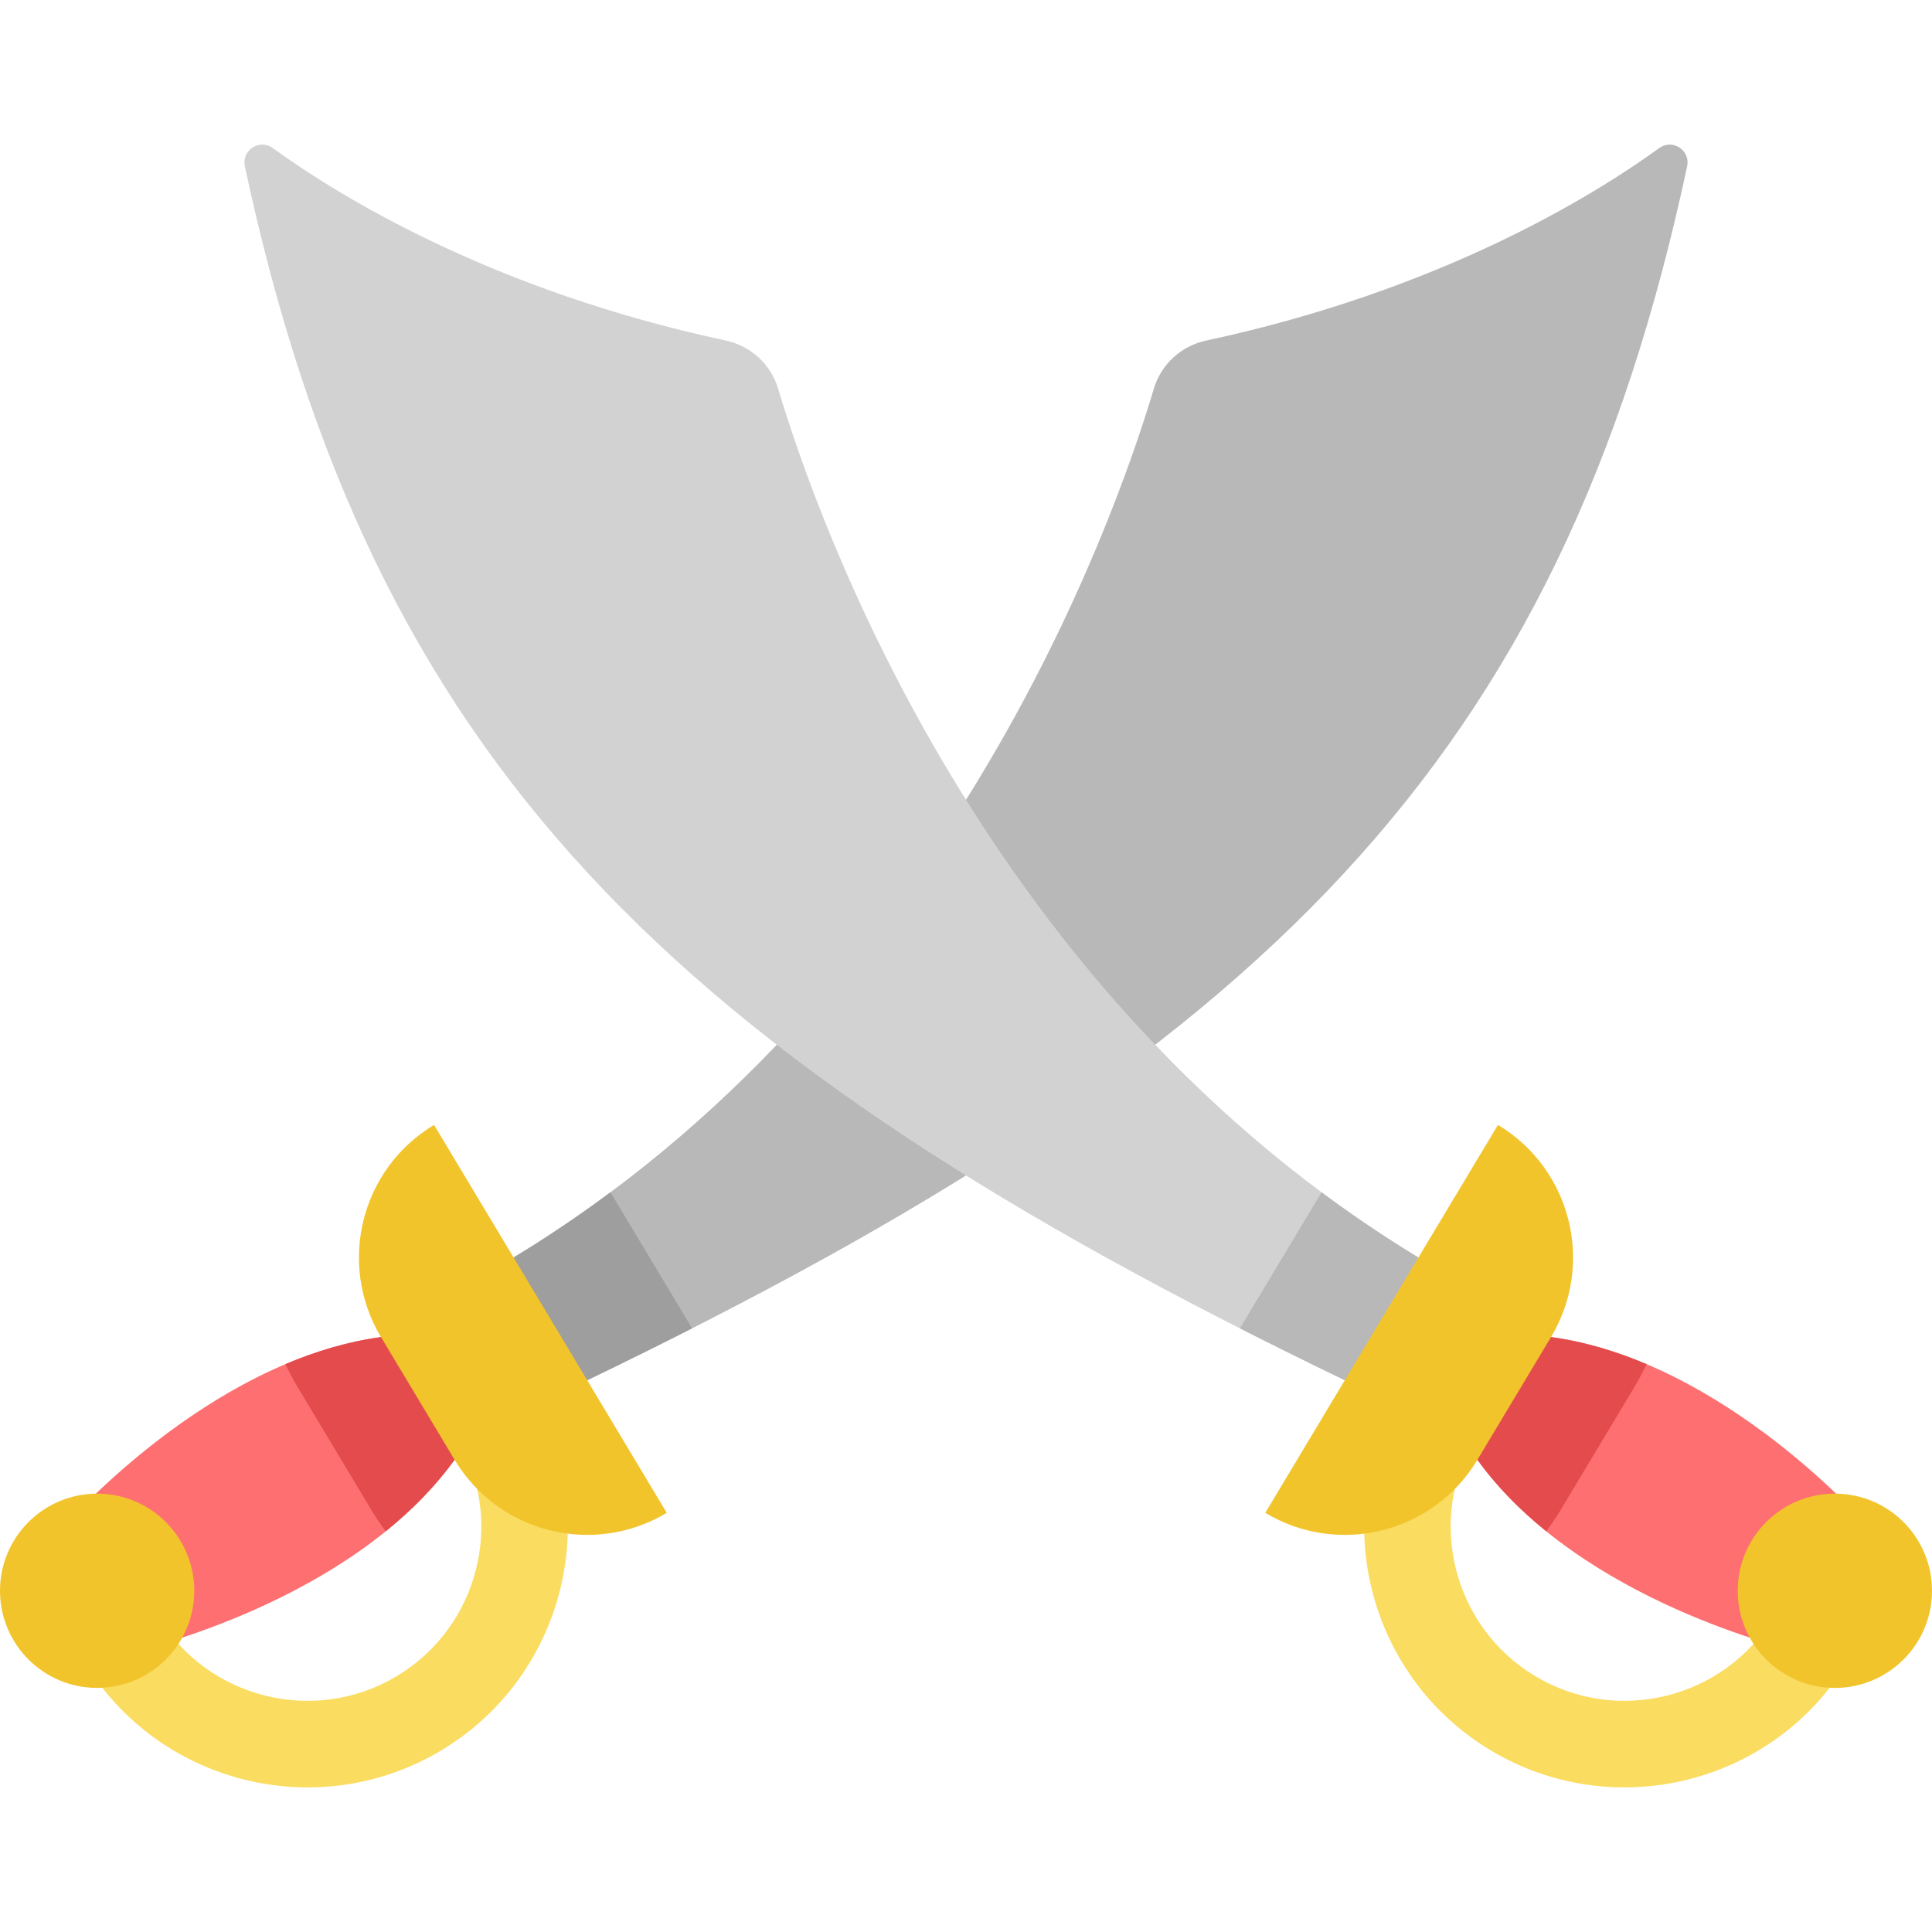
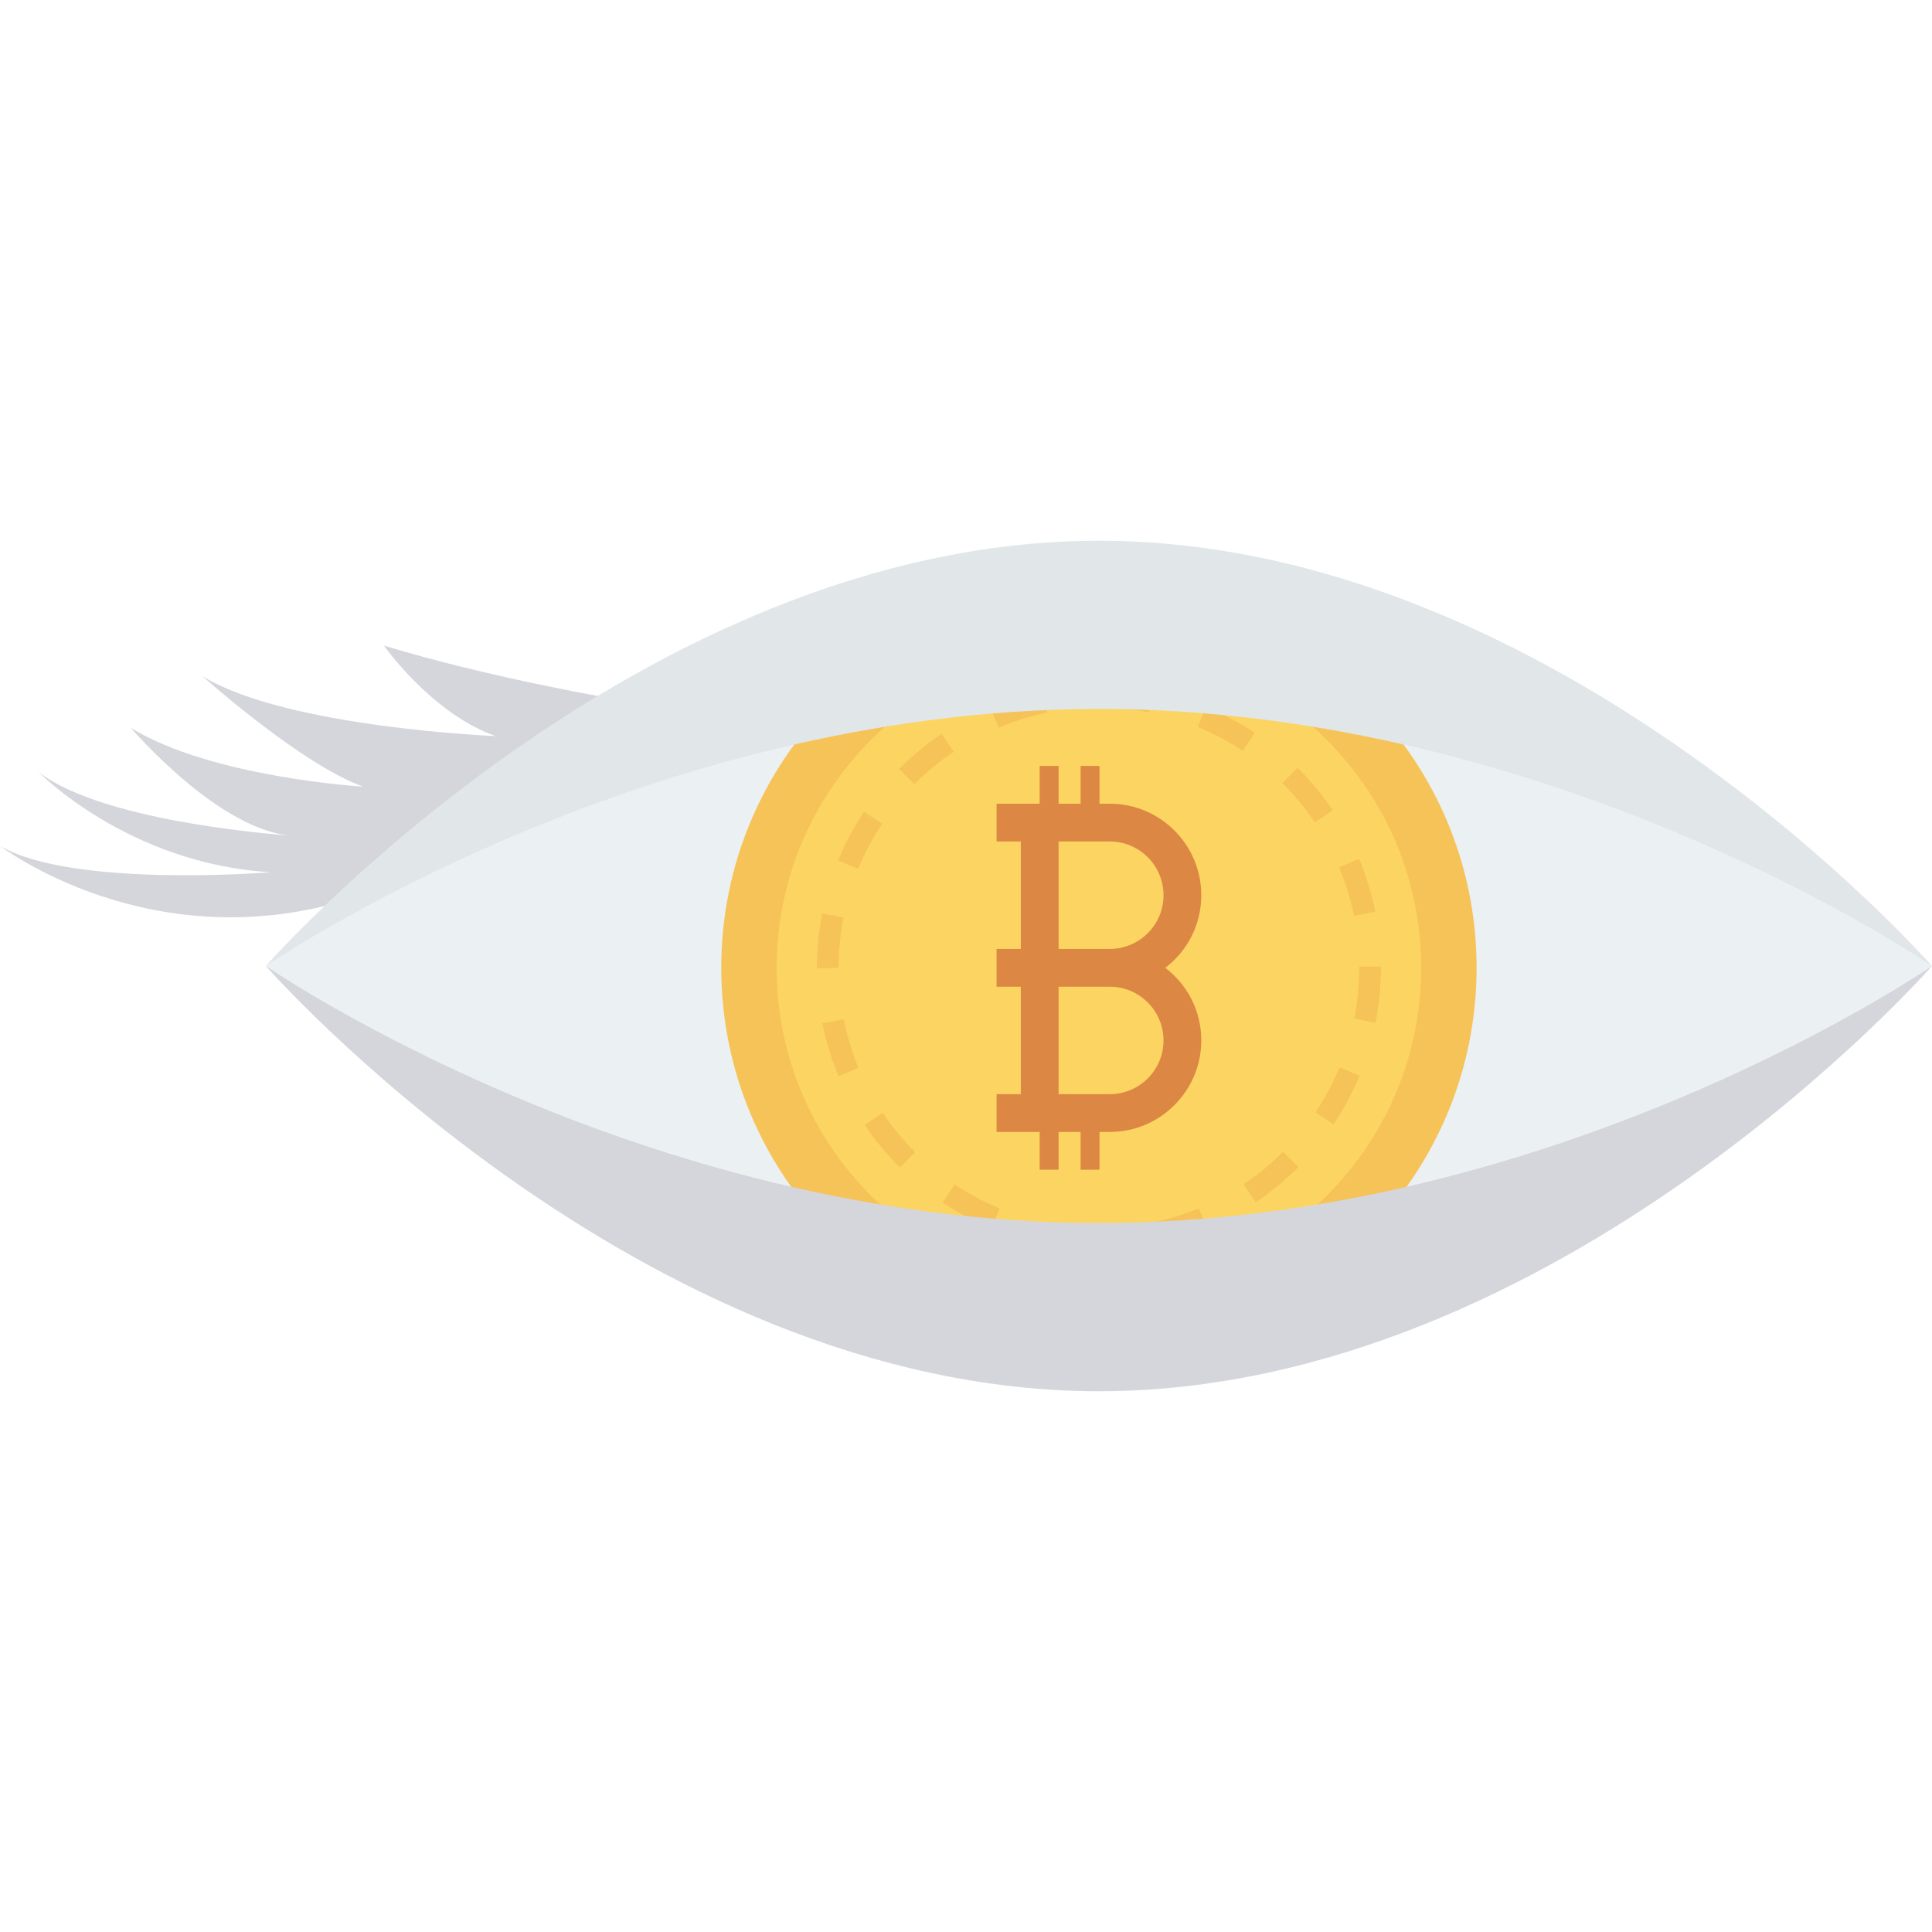
- <svg xmlns="http://www.w3.org/2000/svg" version="1.1" id="Capa_1" x="0px" y="0px" viewBox="0 0 511.994 511.994" style="enable-background:new 0 0 511.994 511.994;" xml:space="preserve">
-   <g>
-     <path style="fill:#FADC60;" d="M470.116,428.348c-13.084,21.813-41.475,28.914-63.287,15.831   c-21.812-13.083-28.913-41.474-15.83-63.287l-19.67-11.799c-19.59,32.659-8.957,75.166,23.7,94.756   c32.658,19.59,75.166,8.957,94.756-23.702L470.116,428.348z" />
-     <path style="fill:#FADC60;" d="M41.878,428.348c13.084,21.813,41.475,28.914,63.287,15.831   c21.812-13.083,28.913-41.474,15.83-63.287l19.67-11.799c19.59,32.659,8.957,75.166-23.7,94.756   c-32.658,19.59-75.166,8.957-94.756-23.702L41.878,428.348z" />
-   </g>
-   <g>
-     <path style="fill:#FD6F71;" d="M411.031,354.331c46.156,6.288,84.45,50.656,84.45,50.656l-19.508,32.521   c0,0-57.172-12.896-84.45-50.656l-7.818-26.801L411.031,354.331z" />
-     <path style="fill:#FD6F71;" d="M100.963,354.331c-46.156,6.288-84.45,50.656-84.45,50.656l19.508,32.521   c0,0,57.172-12.896,84.45-50.656l7.818-26.801L100.963,354.331z" />
-   </g>
-   <path style="fill:#B8B8B8;" d="M447.11,44.052c0.906-4.239-3.893-7.357-7.404-4.813c-17.552,12.718-58.066,37.737-120.049,51.006  c-6.608,1.414-11.941,6.274-13.875,12.75c-10.995,36.814-55.322,160.914-169.676,230.257l-7.818,26.801l27.326,5.721  C335.383,279.134,413.502,201.344,447.11,44.052z" />
-   <path style="fill:#D2D2D2;" d="M64.884,44.052c-0.906-4.239,3.893-7.357,7.404-4.813c17.552,12.718,58.066,37.737,120.049,51.006  c6.608,1.414,11.941,6.274,13.876,12.75c10.995,36.814,55.322,160.914,169.676,230.257l7.818,26.801l-27.326,5.721  C176.611,279.134,98.491,201.344,64.884,44.052z" />
-   <path style="fill:#B8B8B8;" d="M356.38,365.773l27.326-5.721l-7.818-26.801c-8.983-5.448-17.533-11.233-25.669-17.287  l-21.629,36.058C337.577,356.59,346.827,361.168,356.38,365.773z" />
-   <path style="fill:#E34B4C;" d="M411.031,354.331l-27.326,5.721l7.818,26.801c5.195,7.192,11.477,13.479,18.24,18.95  c1.372-1.824,2.66-3.724,3.846-5.702l19.508-32.521c1.193-1.989,2.268-4.016,3.232-6.073  C428.335,358.113,419.827,355.531,411.031,354.331z" />
-   <g>
-     <path style="fill:#F2C42C;" d="M396.968,298.107L396.968,298.107c19.41,11.642,25.706,36.815,14.063,56.224l-19.508,32.521   c-11.642,19.41-36.815,25.706-56.224,14.063l0,0L396.968,298.107z" />
-     <circle style="fill:#F2C42C;" cx="486.253" cy="421.567" r="25.741" />
-   </g>
-   <path style="fill:#9E9E9E;" d="M161.776,315.963c-8.136,6.054-16.686,11.84-25.669,17.287l-7.818,26.801l27.326,5.721  c9.554-4.605,18.803-9.183,27.791-13.751L161.776,315.963z" />
-   <path style="fill:#E34B4C;" d="M75.645,361.507c0.963,2.056,2.039,4.084,3.232,6.073L98.384,400.1  c1.186,1.977,2.473,3.878,3.846,5.702c6.763-5.47,13.044-11.759,18.239-18.95l7.818-26.801l-27.326-5.721  C92.167,355.531,83.659,358.113,75.645,361.507z" />
-   <g>
-     <path style="fill:#F2C42C;" d="M115.026,298.107L115.026,298.107c-19.41,11.642-25.706,36.815-14.063,56.224l19.508,32.521   c11.642,19.41,36.815,25.706,56.224,14.063l0,0L115.026,298.107z" />
-     <circle style="fill:#F2C42C;" cx="25.741" cy="421.567" r="25.741" />
-   </g>
+ <svg xmlns="http://www.w3.org/2000/svg" version="1.1" id="Capa_1" x="0px" y="0px" viewBox="0 0 468.293 468.293" style="enable-background:new 0 0 468.293 468.293;" xml:space="preserve">
+   <path style="fill:#D5D6DB;" d="M149.768,169.567c0,0-30.742-5.157-56.712-13.092c0,0,11.542,16.464,27.051,21.938  c0,0-50.856-2.065-71.055-14.527c0,0,23.805,21.313,38.954,26.788c0,0-36.79-2.215-56.267-14.24c0,0,21.641,25.434,39.675,26.182  c0,0-45.762-2.833-62.038-15.47c0,0,21.641,22.239,56.267,24.278c0,0-48.332,3.902-65.644-6.407c0,0,36.79,28.272,85.843,12.588  C85.843,217.604,141.833,171.504,149.768,169.567z" />
+   <polygon style="fill:#EBF0F3;" points="64.444,234.146 177.649,152.421 293.292,144.224 366.132,162.84 440.595,212.024   468.293,234.146 428.184,265.226 279.523,324.951 176.873,315.871 127.232,281.514 " />
+   <circle style="fill:#F6C358;" cx="266.365" cy="234.583" r="91.542" />
+   <circle style="fill:#FCD462;" cx="266.365" cy="234.583" r="78.111" />
+   <path style="fill:#F6C358;" d="M266.409,302.936c-4.513,0-8.966-0.433-13.296-1.285l1.014-5.158  c4.004,0.787,8.121,1.186,12.24,1.186l0.063,4.752l-0.001,0.504C266.422,302.936,266.416,302.936,266.409,302.936z M279.764,301.626  l-1.027-5.158c4.046-0.805,8.024-2.014,11.825-3.593l2.018,4.855C288.46,299.442,284.147,300.753,279.764,301.626z M240.289,297.785  c-4.125-1.705-8.101-3.826-11.816-6.308l2.919-4.372c3.43,2.289,7.098,4.247,10.904,5.82L240.289,297.785z M304.382,291.399  l-2.927-4.367c3.42-2.293,6.632-4.934,9.549-7.854l3.72,3.715C311.566,286.055,308.087,288.917,304.382,291.399z M218.114,282.994  c-3.161-3.151-6.026-6.627-8.517-10.33l4.364-2.934c2.299,3.421,4.946,6.631,7.865,9.542L218.114,282.994z M323.219,272.543  l-4.369-2.924c2.294-3.43,4.256-7.097,5.831-10.899l4.857,2.013C327.831,264.852,325.705,268.826,323.219,272.543z M203.254,260.866  c-1.719-4.123-3.033-8.435-3.907-12.813l5.155-1.029c0.807,4.039,2.019,8.016,3.604,11.819L203.254,260.866z M333.418,247.913  l-5.158-1.019c0.796-4.028,1.199-8.169,1.199-12.306v-0.276h5.258v0.276C334.717,239.067,334.281,243.55,333.418,247.913z   M198.019,234.727v-0.139c0-4.435,0.427-8.871,1.271-13.184l5.16,1.009c-0.778,3.982-1.173,8.078-1.173,12.175L198.019,234.727z   M328.21,222.022c-0.816-4.037-2.037-8.01-3.631-11.81l4.849-2.033c1.728,4.119,3.051,8.427,3.934,12.804L328.21,222.022z   M208.006,210.578l-4.862-2.002c1.698-4.126,3.816-8.103,6.293-11.823l4.377,2.914C211.526,203.1,209.573,206.771,208.006,210.578z   M318.702,199.335c-2.304-3.412-4.956-6.616-7.885-9.524l3.704-3.73c3.171,3.147,6.043,6.618,8.537,10.312L318.702,199.335z   M221.639,190.092l-3.728-3.707c3.15-3.167,6.623-6.035,10.324-8.528l2.937,4.362C227.755,184.519,224.547,187.168,221.639,190.092z   M301.233,181.997c-3.439-2.285-7.112-4.235-10.918-5.797l1.997-4.865c4.124,1.694,8.105,3.807,11.83,6.282L301.233,181.997z   M242.052,176.353l-2.028-4.852c4.119-1.721,8.428-3.04,12.806-3.92l1.037,5.155C249.827,173.547,245.851,174.763,242.052,176.353z   M278.478,172.657c-3.964-0.77-8.038-1.16-12.109-1.16l-0.145-3.666l0.096-1.592c4.358,0.019,8.868,0.422,13.162,1.258  L278.478,172.657z" />
+   <path style="fill:#DC8744;" d="M282.445,234.588c5.505-4.19,8.731-10.615,8.731-17.602c0-12.229-9.95-22.179-22.179-22.179h-2.493  v-9.154h-4.577v9.154h-5.34v-9.154h-4.577v9.154h-4.577h-5.872v9.154h5.872v26.049h-5.872v9.154h5.872v26.049h-5.872v9.154h5.872  h4.577v9.154h4.577v-9.154h5.34v9.154h4.577v-9.154h2.493c12.229,0,22.179-9.95,22.179-22.179  C291.176,245.203,287.95,238.777,282.445,234.588z M268.997,265.214h-12.41v-26.049h12.41c7.181,0,13.025,5.843,13.025,13.025  S276.178,265.214,268.997,265.214z M268.997,230.011h-12.41v-26.049h12.41c7.181,0,13.025,5.843,13.025,13.025  C282.022,224.167,276.178,230.011,268.997,230.011z" />
+   <path style="fill:#E1E6E9;" d="M266.368,131.071c-111.52,0-201.924,103.075-201.924,103.075s90.405-62.307,201.924-62.307  c111.519,0,201.924,62.307,201.924,62.307S377.887,131.071,266.368,131.071z" />
+   <path style="fill:#D5D6DB;" d="M266.368,337.221c-111.52,0-201.924-103.075-201.924-103.075s90.405,62.307,201.924,62.307  c111.519,0,201.924-62.307,201.924-62.307S377.887,337.221,266.368,337.221z" />
  <g>
</g>
  <g>
</g>
  <g>
</g>
  <g>
</g>
  <g>
</g>
  <g>
</g>
  <g>
</g>
  <g>
</g>
  <g>
</g>
  <g>
</g>
  <g>
</g>
  <g>
</g>
  <g>
</g>
  <g>
</g>
  <g>
</g>
</svg>
